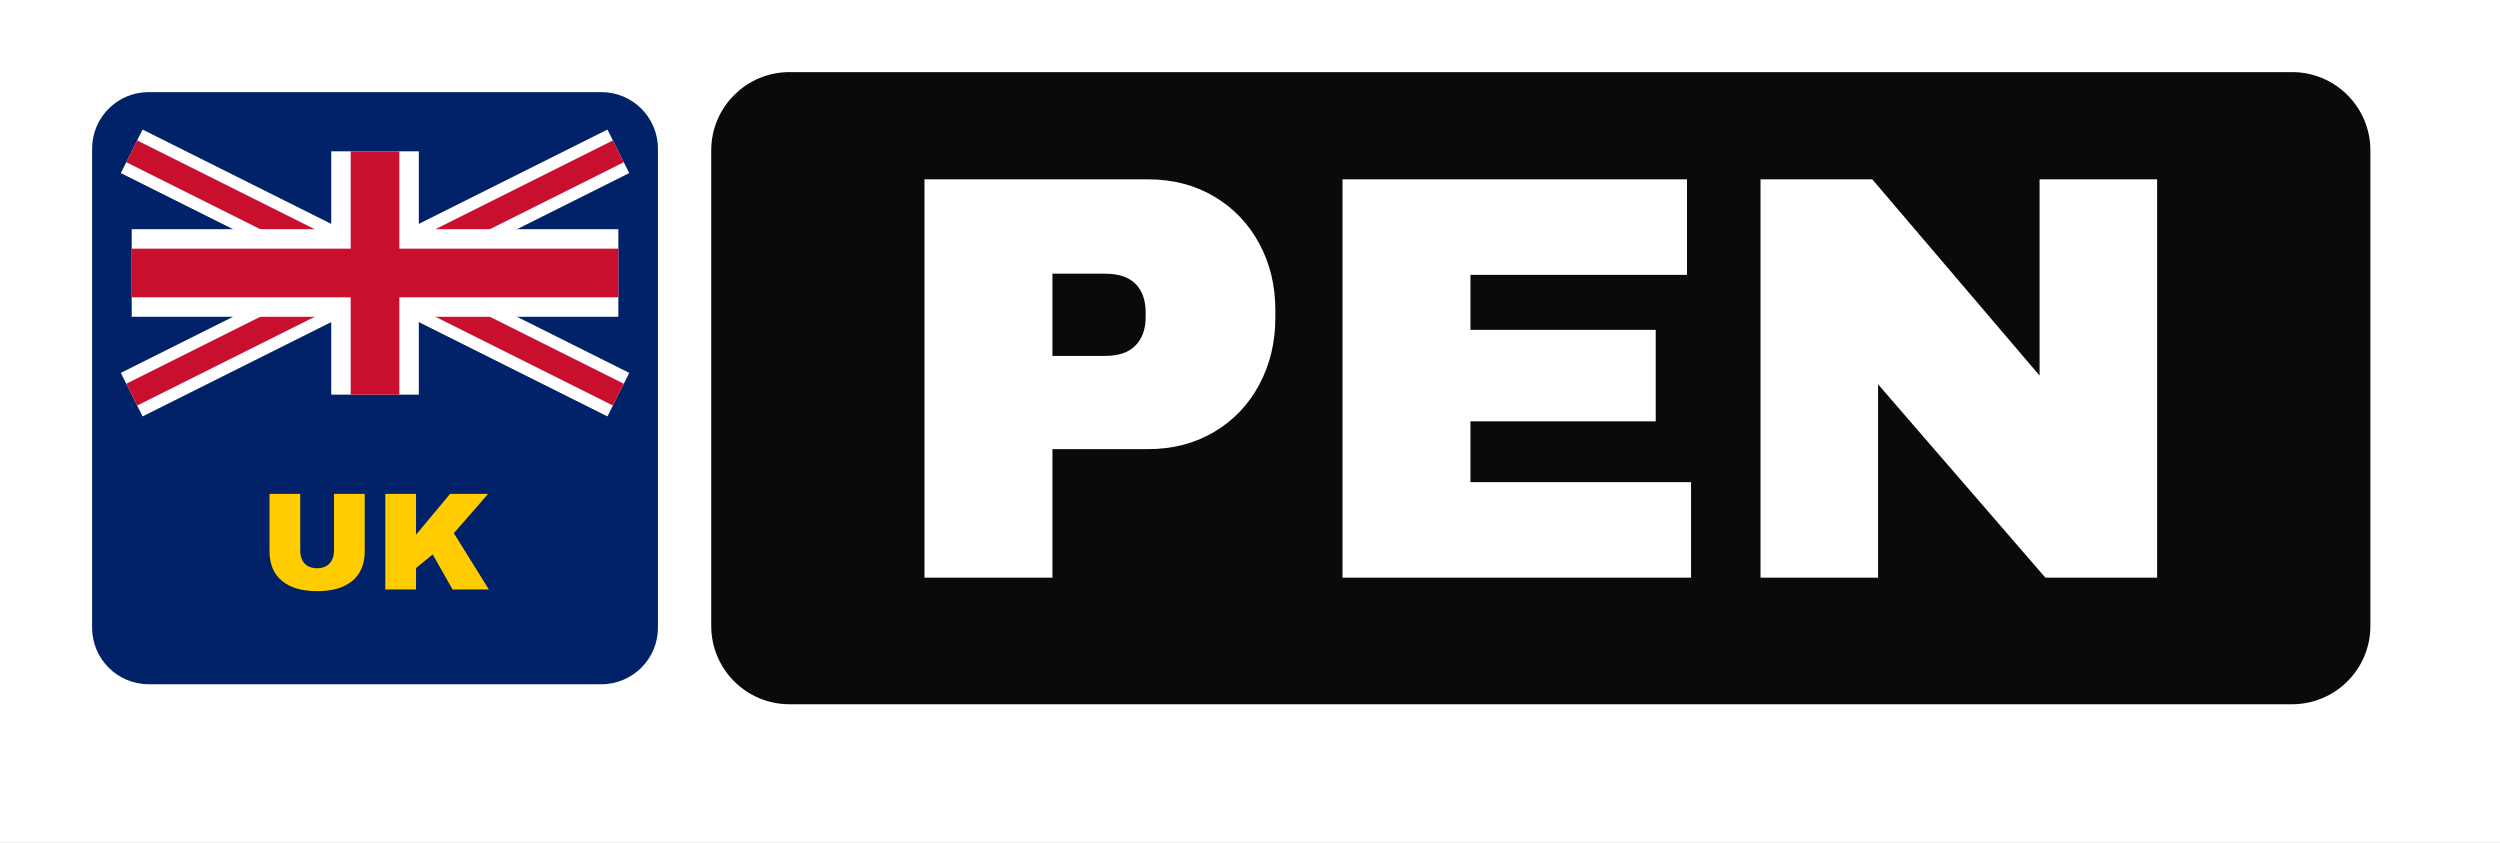
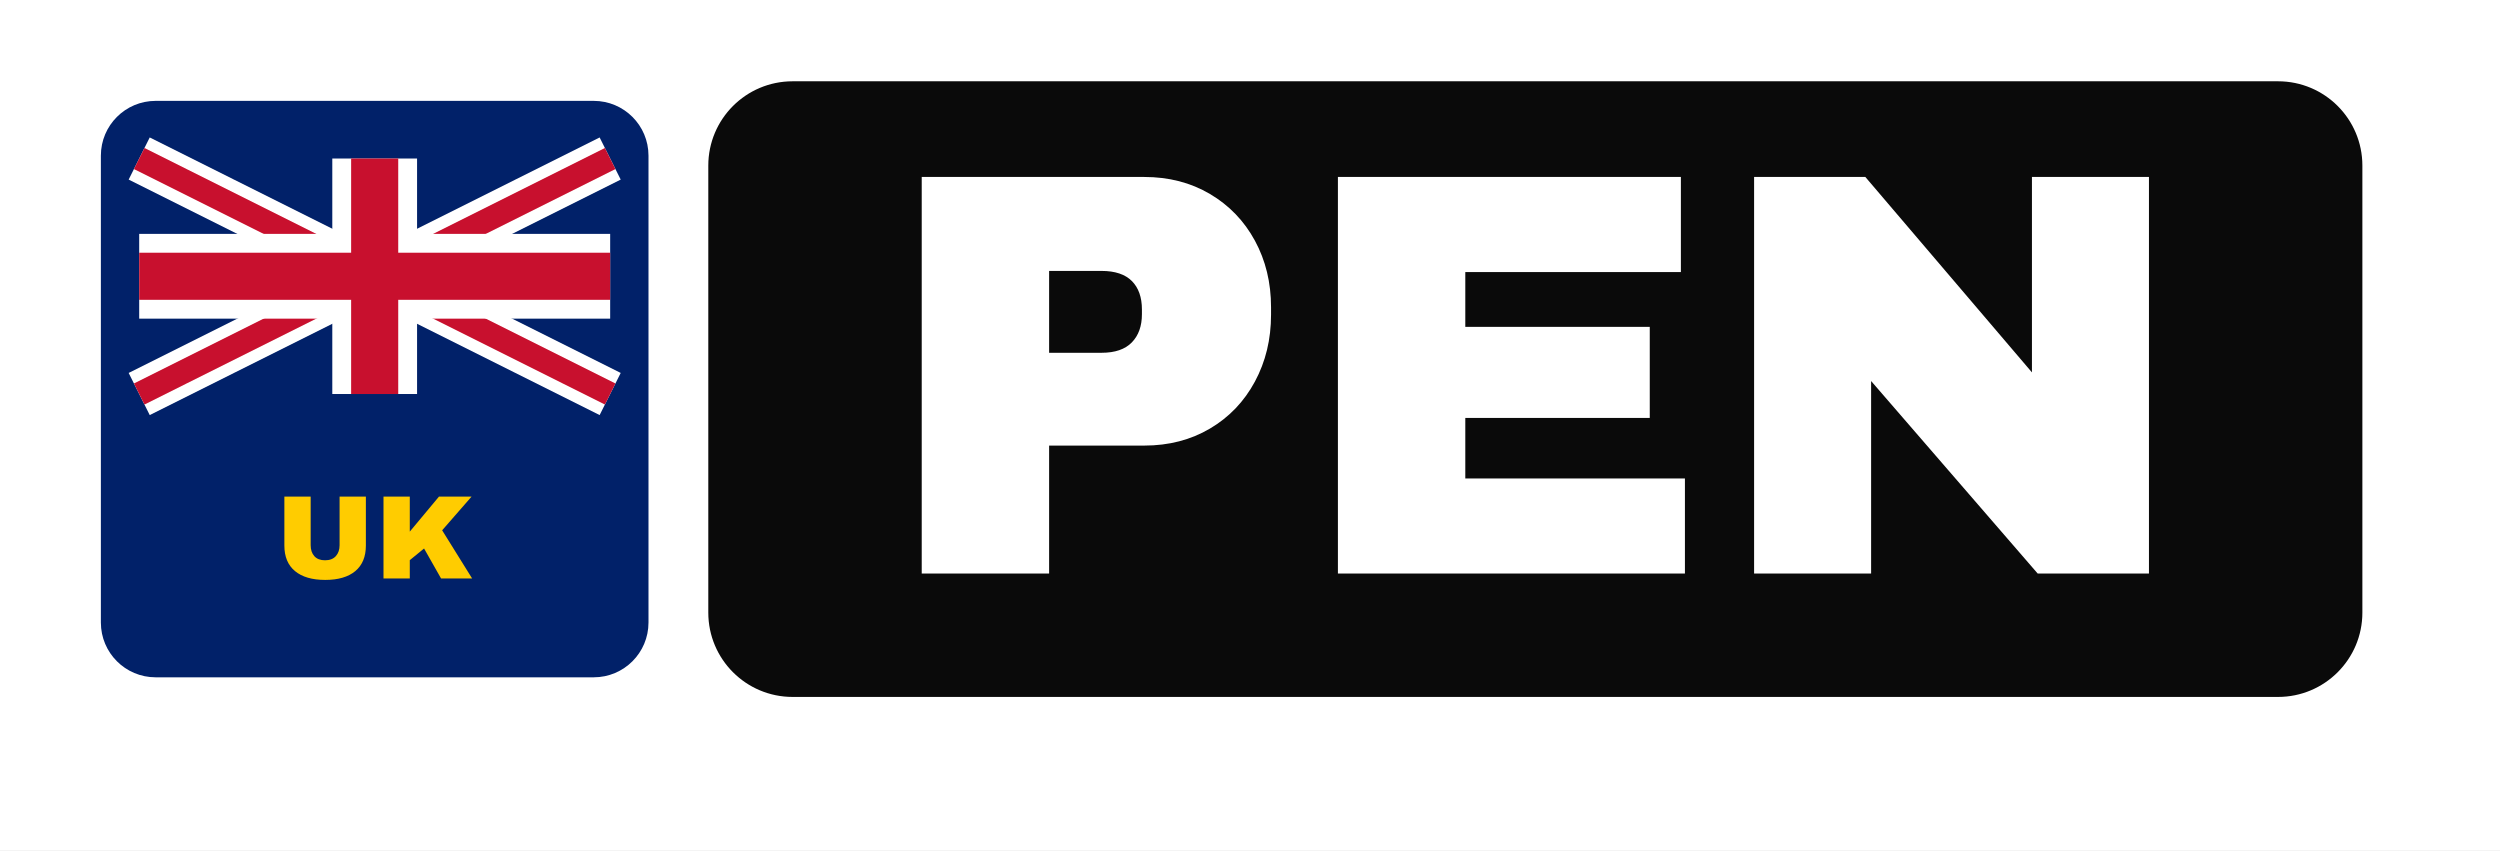
- <svg xmlns="http://www.w3.org/2000/svg" viewBox="0 0 835.95 281.60" role="img" aria-label="PaintMatchPen">
+ <svg xmlns="http://www.w3.org/2000/svg" viewBox="0 0 763.31 259.60" role="img" aria-label="PaintMatchPen">
  <rect width="100%" height="100%" fill="#FFFFFF" />
-   <rect x="30.80" y="30.80" width="189.20" height="198.00" rx="18.92" ry="18.92" fill="#012169" />
-   <line x1="44.04" y1="50.60" x2="206.76" y2="131.96" stroke="#FFF" stroke-width="16.27" />
-   <line x1="206.76" y1="50.60" x2="44.04" y2="131.96" stroke="#FFF" stroke-width="16.27" />
-   <line x1="44.04" y1="50.60" x2="206.76" y2="131.96" stroke="#C8102E" stroke-width="8.14" />
-   <line x1="206.76" y1="50.60" x2="44.04" y2="131.96" stroke="#C8102E" stroke-width="8.14" />
-   <line x1="125.40" y1="50.60" x2="125.40" y2="131.96" stroke="#FFF" stroke-width="29.29" />
-   <line x1="44.04" y1="91.28" x2="206.76" y2="91.28" stroke="#FFF" stroke-width="29.29" />
-   <line x1="125.40" y1="50.60" x2="125.40" y2="131.96" stroke="#C8102E" stroke-width="16.27" />
-   <line x1="44.04" y1="91.28" x2="206.76" y2="91.28" stroke="#C8102E" stroke-width="16.27" />
-   <path d="M106.062 197.67Q98.439 197.67 94.278 194.231Q90.118 190.791 90.118 184.236V165.131H100.391V184.097Q100.391 186.793 101.832 188.397Q103.273 190 106.016 190Q108.758 190 110.223 188.373Q111.687 186.746 111.687 184.097V165.131H121.96V184.236Q121.96 190.791 117.823 194.231Q113.686 197.67 106.062 197.67Z M150.502 165.131H163.239L151.757 178.286L163.471 197.113H151.339L144.691 185.398L139.113 189.954V197.113H128.84V165.131H139.113V178.798Z" fill="#FFCC00" />
-   <rect x="242.00" y="28.29" width="546.43" height="203.02" rx="22.0" ry="22.0" fill="#0A0A0A" stroke="#0A0A0A" stroke-width="8.36" />
-   <path d="M426.448 103.717V106.234Q426.448 118.624 421.027 128.691Q415.606 138.758 405.926 144.47Q396.246 150.181 383.856 150.181H351.912V193.16H309.126V59.963H383.856Q396.246 59.963 405.926 65.674Q415.606 71.386 421.027 81.356Q426.448 91.326 426.448 103.717ZM351.912 119.011H369.53Q376.306 119.011 379.694 115.526Q383.082 112.042 383.082 106.04V104.491Q383.082 98.296 379.694 94.908Q376.306 91.52 369.53 91.52H351.912Z M448.906 59.963H564.098V91.907H491.691V110.299H553.643V140.888H491.691V161.216H565.453V193.16H448.906Z M683.936 193.16 627.986 128.498V193.16H588.685V59.963H626.05L682 125.594V59.963H721.301V193.16Z" fill="#FFF" />
+   <rect x="30.80" y="30.80" width="167.20" height="176.00" rx="16.72" ry="16.72" fill="#012169" />
+   <line x1="42.50" y1="48.40" x2="186.30" y2="120.30" stroke="#FFF" stroke-width="14.38" />
+   <line x1="186.30" y1="48.40" x2="42.50" y2="120.30" stroke="#FFF" stroke-width="14.38" />
+   <line x1="42.50" y1="48.40" x2="186.30" y2="120.30" stroke="#C8102E" stroke-width="7.19" />
+   <line x1="186.30" y1="48.40" x2="42.50" y2="120.30" stroke="#C8102E" stroke-width="7.19" />
+   <line x1="114.40" y1="48.40" x2="114.40" y2="120.30" stroke="#FFF" stroke-width="25.88" />
+   <line x1="42.50" y1="84.35" x2="186.30" y2="84.35" stroke="#FFF" stroke-width="25.88" />
+   <line x1="114.40" y1="48.40" x2="114.40" y2="120.30" stroke="#C8102E" stroke-width="14.38" />
+   <line x1="42.50" y1="84.35" x2="186.30" y2="84.35" stroke="#C8102E" stroke-width="14.38" />
+   <path d="M99.286 177.063Q93.328 177.063 90.076 174.375Q86.824 171.686 86.824 166.564V151.631H94.854V166.455Q94.854 168.562 95.98 169.815Q97.106 171.069 99.25 171.069Q101.393 171.069 102.538 169.797Q103.682 168.525 103.682 166.455V151.631H111.711V166.564Q111.711 171.686 108.478 174.375Q105.244 177.063 99.286 177.063Z M134.019 151.631H143.974L135 161.913L144.156 176.627H134.673L129.478 167.472L125.118 171.032V176.627H117.089V151.631H125.118V162.313Z" fill="#FFCC00" />
+   <rect x="220.00" y="28.56" width="497.55" height="180.49" rx="22.0" ry="22.0" fill="#0A0A0A" stroke="#0A0A0A" stroke-width="7.48" />
+   <path d="M388.08 93.808V96.096Q388.08 107.36 383.152 116.512Q378.224 125.664 369.424 130.856Q360.624 136.048 349.36 136.048H320.32V175.12H281.424V54.032H349.36Q360.624 54.032 369.424 59.224Q378.224 64.416 383.152 73.48Q388.08 82.544 388.08 93.808ZM320.32 107.712H336.336Q342.496 107.712 345.576 104.544Q348.656 101.376 348.656 95.92V94.512Q348.656 88.88 345.576 85.8Q342.496 82.72 336.336 82.72H320.32Z M408.496 54.032H513.216V83.072H447.392V99.792H503.712V127.6H447.392V146.08H514.448V175.12H408.496Z M622.16 175.12 571.296 116.336V175.12H535.568V54.032H569.536L620.4 113.696V54.032H656.128V175.12Z" fill="#FFF" />
</svg>
